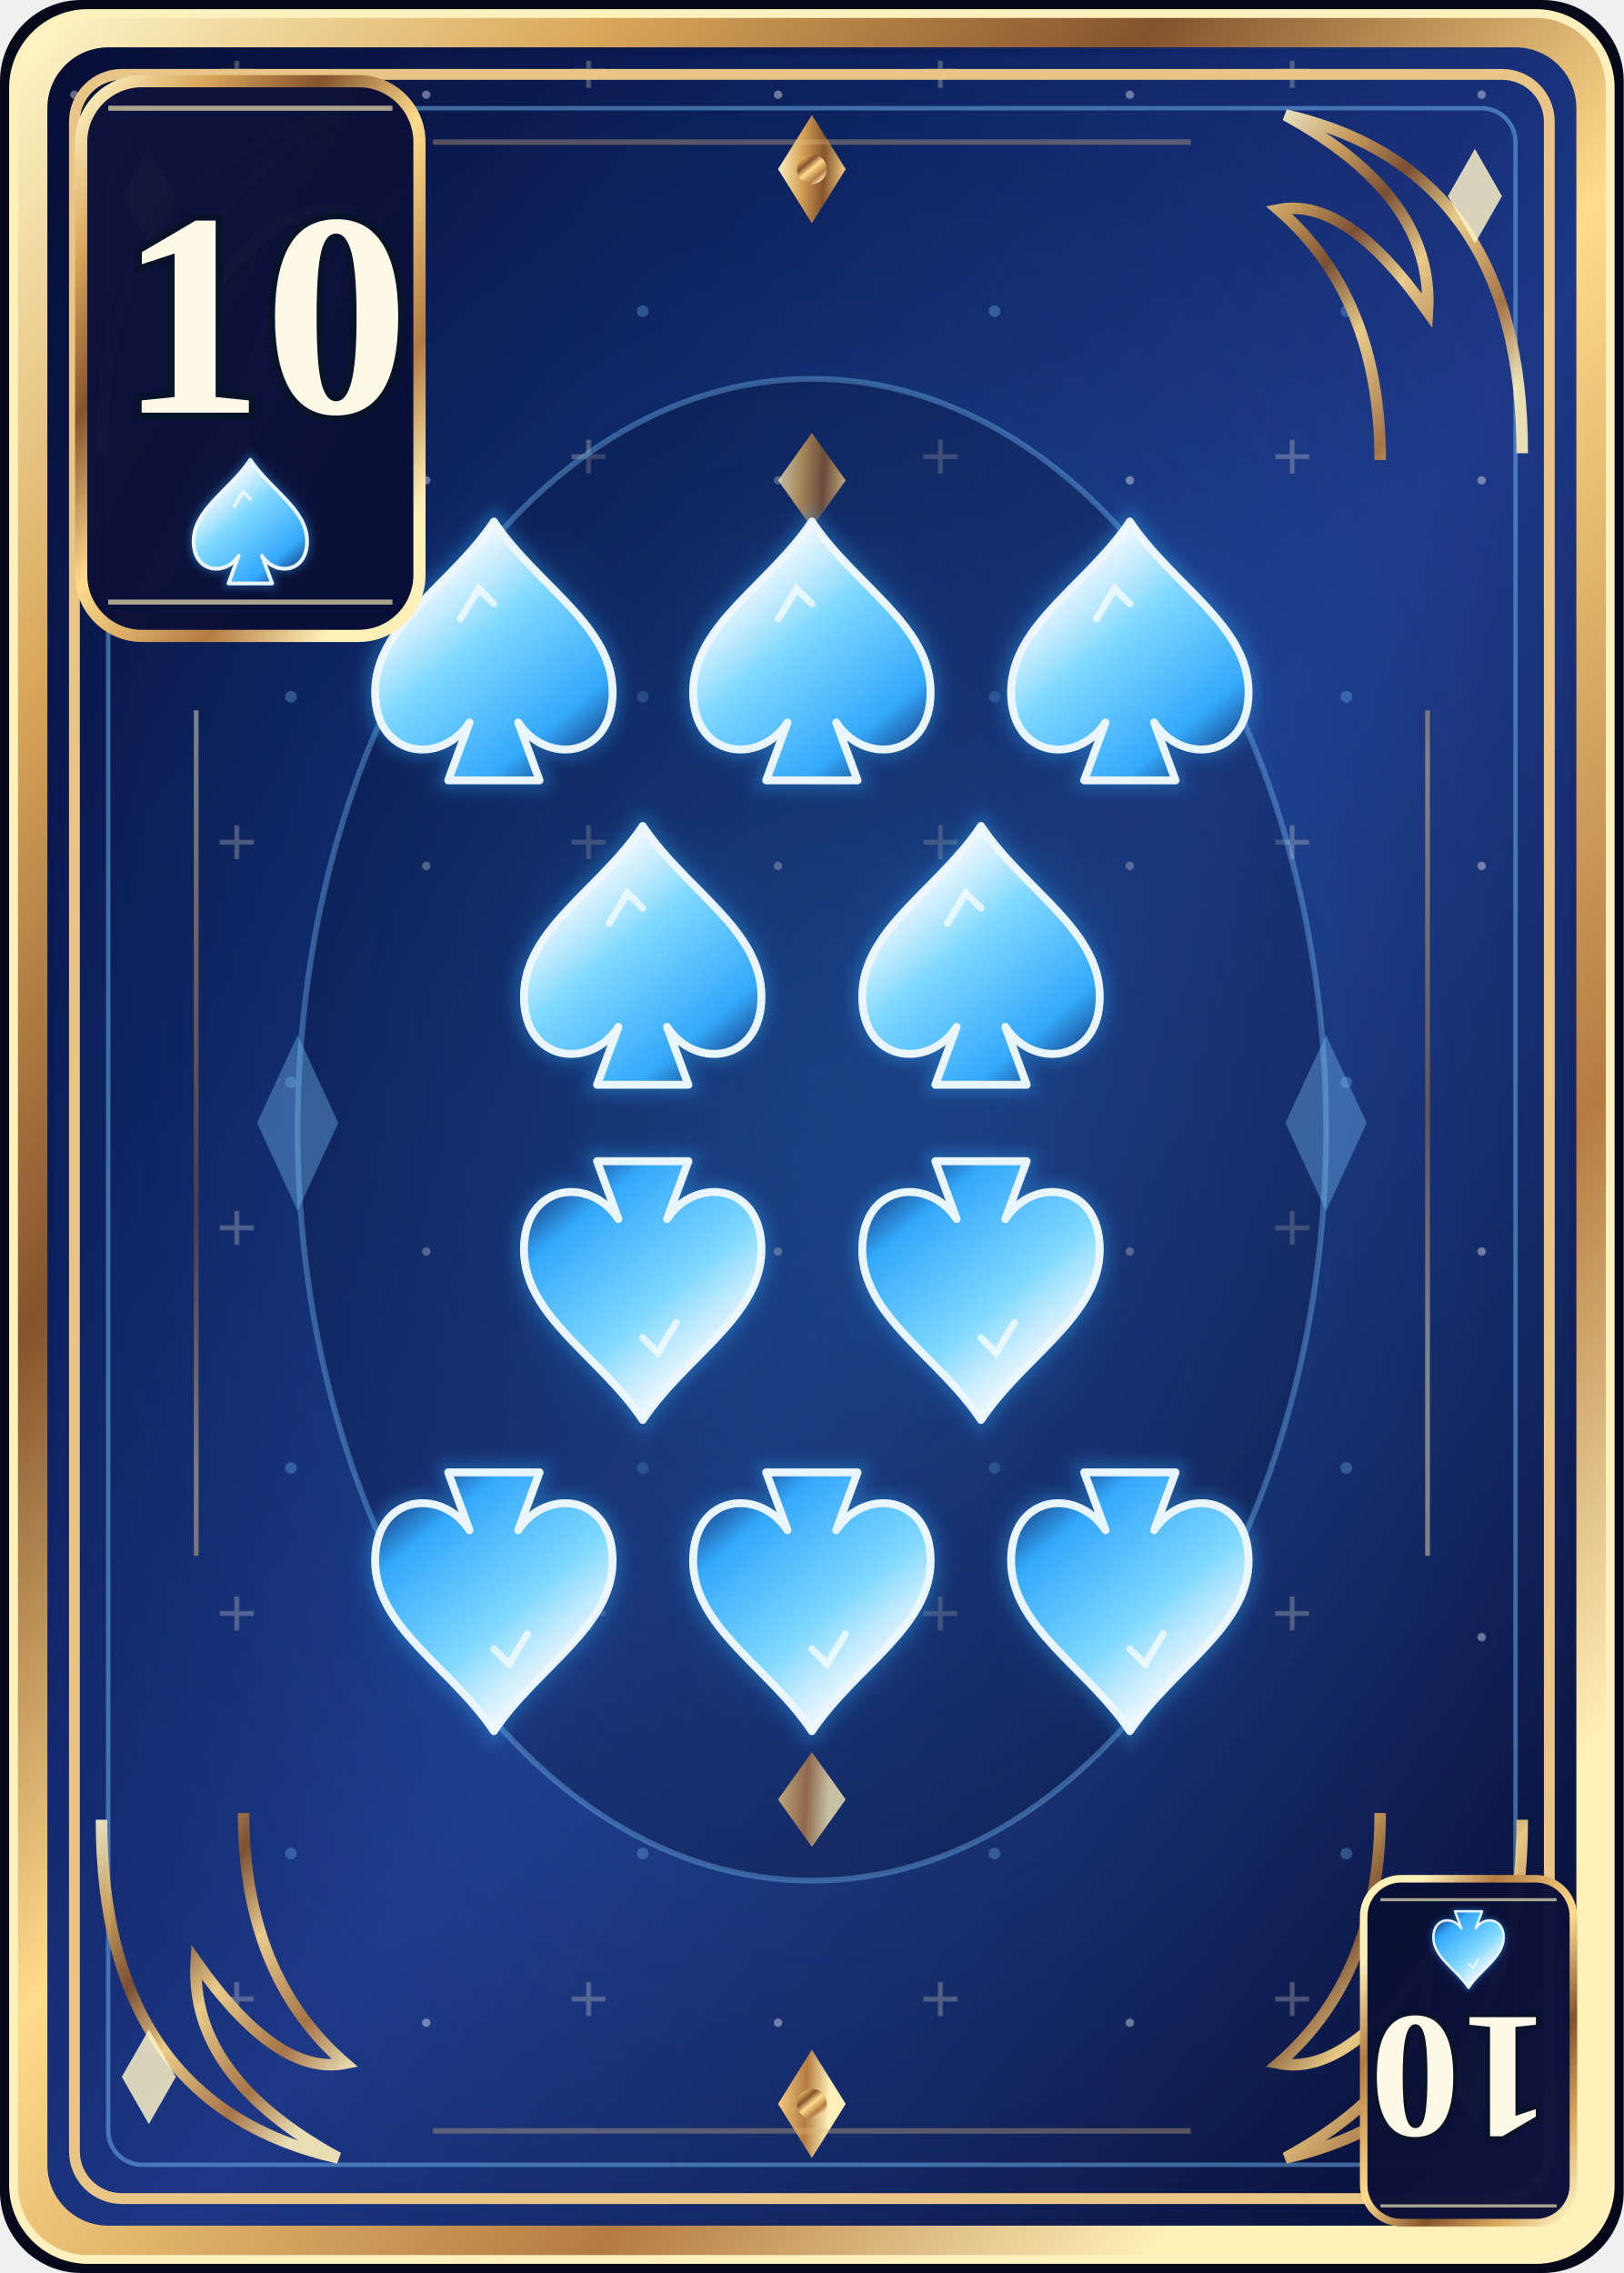
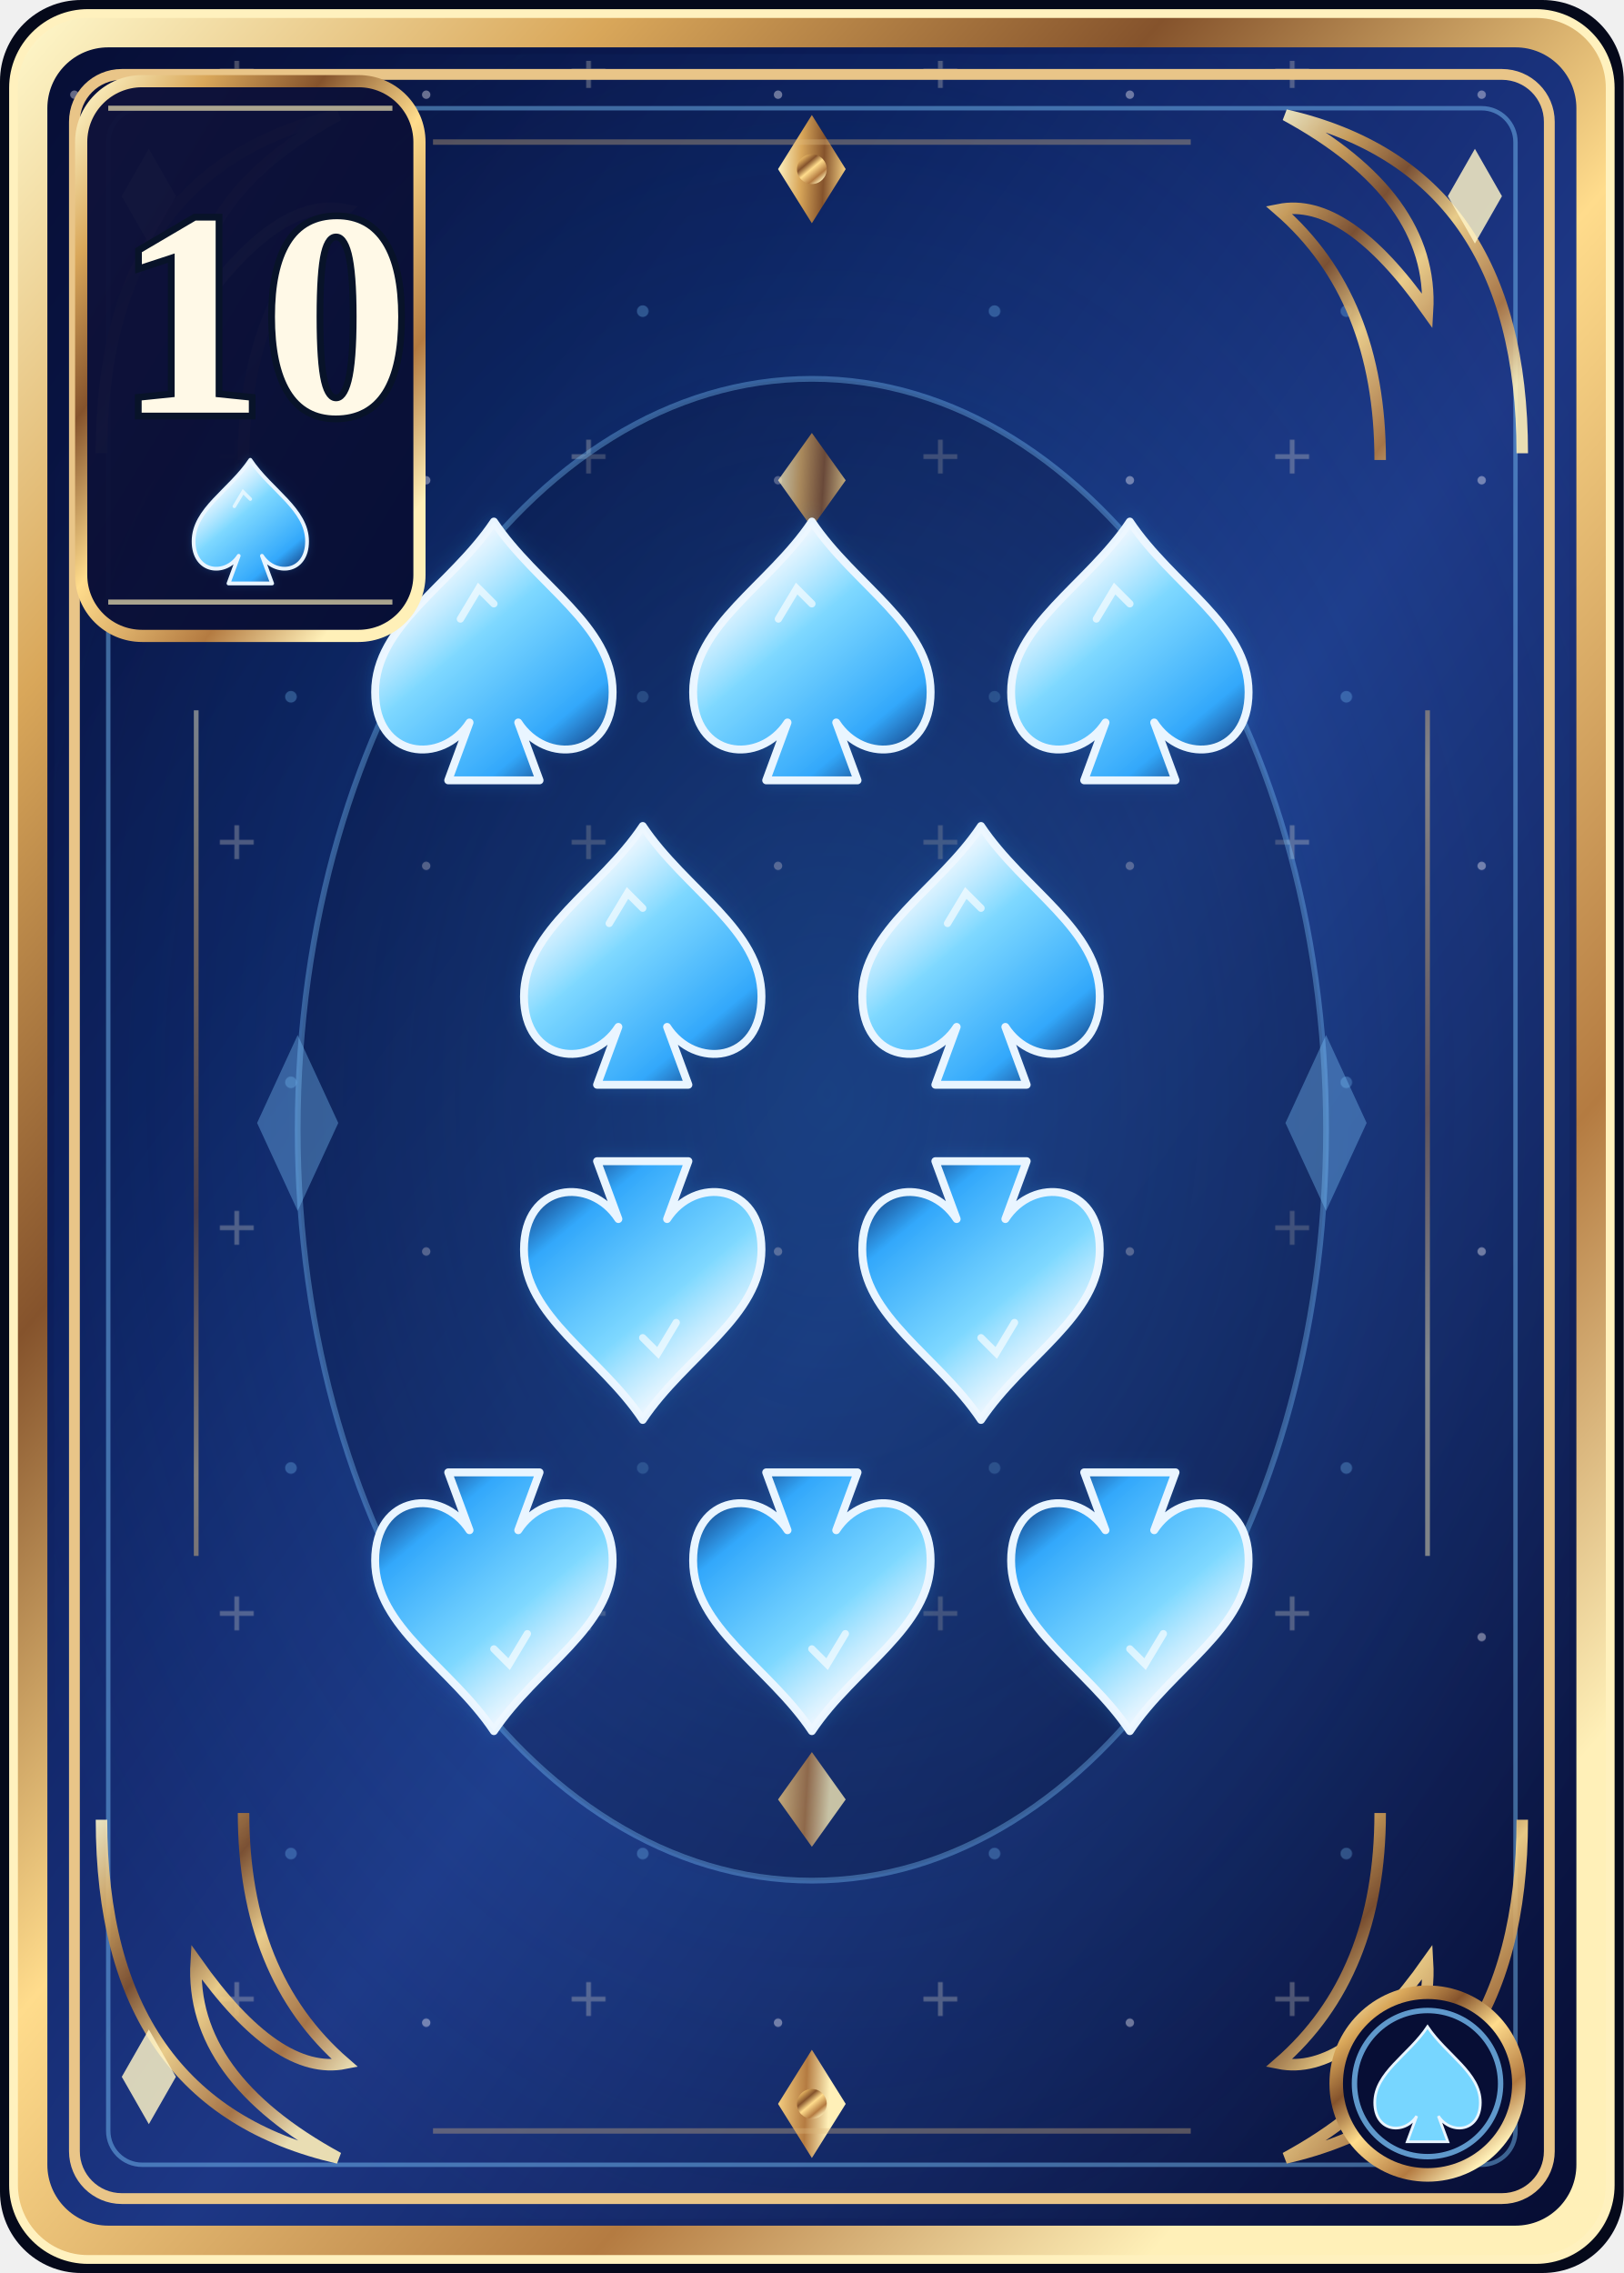
- <svg xmlns="http://www.w3.org/2000/svg" viewBox="0 0 240 336" width="240" height="336" role="img" aria-label="10 of Spades — Mystic Royale V3" data-theme="mystic-royale-v3" data-rank="10" data-suit="S" data-card="S-10">
+ <svg xmlns="http://www.w3.org/2000/svg" viewBox="0 0 240 336" width="240" height="336" role="img" aria-label="10 of Spades — Mystic Royale V4" data-theme="mystic-royale-v4" data-rank="10" data-suit="S" data-card="S-10">
  <defs>
    <linearGradient id="velvet" x1="0%" y1="0%" x2="96%" y2="100%">
      <stop offset="0%" stop-color="#070e35" />
      <stop offset="28%" stop-color="#0b1d59" />
      <stop offset="56%" stop-color="#1d3785" />
      <stop offset="100%" stop-color="#070e35" />
    </linearGradient>
    <radialGradient id="aura" cx="51%" cy="48%" r="59%">
      <stop offset="0%" stop-color="#30a7fb" stop-opacity=".27" />
      <stop offset="60%" stop-color="#30a7fb" stop-opacity=".08" />
      <stop offset="100%" stop-color="#30a7fb" stop-opacity="0" />
    </radialGradient>
    <linearGradient id="gold" x1="0%" y1="0%" x2="84%" y2="100%">
      <stop offset="0%" stop-color="#fff8cb" />
      <stop offset="18%" stop-color="#d9a75a" />
      <stop offset="35%" stop-color="#85532c" />
      <stop offset="53%" stop-color="#ffdc8c" />
      <stop offset="77%" stop-color="#b47b41" />
      <stop offset="94%" stop-color="#fff0b8" />
    </linearGradient>
    <linearGradient id="gem" x1="17%" y1="3%" x2="91%" y2="100%">
      <stop offset="0%" stop-color="#fffdf8" />
      <stop offset="15%" stop-color="#e9f5ff" />
      <stop offset="40%" stop-color="#77d6ff" />
      <stop offset="78%" stop-color="#30a7fb" />
      <stop offset="100%" stop-color="#0b1d59" />
    </linearGradient>
    <linearGradient id="gemshine" x1="20%" y1="3%" x2="91%" y2="92%">
      <stop offset="0%" stop-color="#ffffff" stop-opacity=".91" />
      <stop offset="43%" stop-color="#ffffff" stop-opacity=".16" />
      <stop offset="100%" stop-color="#ffffff" stop-opacity="0" />
    </linearGradient>
    <radialGradient id="halo">
      <stop offset="0%" stop-color="#30a7fb" stop-opacity=".64" />
      <stop offset="54%" stop-color="#30a7fb" stop-opacity=".14" />
      <stop offset="100%" stop-color="#30a7fb" stop-opacity="0" />
    </radialGradient>
    <linearGradient id="portraitFade" x1="0%" y1="0%" x2="0%" y2="100%">
      <stop offset="0%" stop-color="#070e35" stop-opacity=".03" />
      <stop offset="69%" stop-color="#070e35" stop-opacity=".05" />
      <stop offset="100%" stop-color="#070e35" stop-opacity=".89" />
    </linearGradient>
    <linearGradient id="indexBg" x1="0%" y1="0%" x2="100%" y2="100%">
      <stop offset="0%" stop-color="#10133b" stop-opacity=".98" />
      <stop offset="100%" stop-color="#070e35" stop-opacity=".98" />
    </linearGradient>
    <filter id="soft" x="-50%" y="-50%" width="200%" height="200%">
      <feGaussianBlur stdDeviation="2.6" />
    </filter>
    <pattern id="stars" width="52" height="57" patternUnits="userSpaceOnUse">
      <circle cx="11" cy="14" r=".62" fill="#fff9ff" opacity=".39" />
      <circle cx="43" cy="46" r=".86" fill="#7cc6fd" opacity=".3" />
      <path d="M35 8v5m-2.5-2.5h5" stroke="#fff2d7" stroke-width=".7" opacity=".26" />
    </pattern>
    <path id="suit" d="M0 -42 C-14 -21 -39 -8 -39 14 C-39 36 -17 38 -8 24 L-15 43 H15 L8 24 C17 38 39 36 39 14 C39 -8 14 -21 0 -42Z" />
    <clipPath id="portraitClip">
      <rect x="41" y="76" width="158" height="190" rx="10" />
    </clipPath>
  </defs>
  <rect width="240" height="336" rx="12" fill="#05091a" />
  <rect x="2" y="2" width="236" height="332" rx="11" fill="url(#gold)" stroke="#fff1be" stroke-width="1.3" />
  <rect x="7" y="7" width="226" height="322" rx="9" fill="url(#velvet)" />
  <rect x="8" y="8" width="224" height="320" rx="8" fill="url(#aura)" />
  <rect x="9" y="9" width="222" height="318" rx="8" fill="url(#stars)" />
  <rect x="11" y="11" width="218" height="314" rx="7" fill="none" stroke="#e9c588" stroke-width="1.6" />
  <rect x="16" y="16" width="208" height="304" rx="5" fill="none" stroke="#7cc6fd" stroke-opacity=".46" stroke-width=".65" />
  <path d="M29 105L29 230M211 105L211 230" stroke="url(#gold)" stroke-width=".7" opacity=".46" />
  <g stroke="url(#gold)" stroke-width="1.7" fill="none" opacity=".9">
    <path d="M15 67Q15 25 50 17Q28 29 29 46Q41 29 51 31Q36 44 36 68" />
    <path d="M225 67Q225 25 190 17Q212 29 211 46Q199 29 189 31Q204 44 204 68" />
    <path d="M15 269Q15 311 50 319Q28 307 29 290Q41 307 51 305Q36 292 36 268" />
    <path d="M225 269Q225 311 190 319Q212 307 211 290Q199 307 189 305Q204 292 204 268" />
  </g>
  <g fill="#fff4c7" opacity=".83">
    <path d="M22 22l4 7-4 7-4-7Z M218 22l4 7-4 7-4-7Z M22 314l4-7-4-7-4 7Z M218 314l4-7-4-7-4 7Z" />
  </g>
  <g fill="url(#gold)">
    <path d="M120 17l5 8-5 8-5-8Z M120 319l5-8-5-8-5 8Z" />
    <circle cx="120" cy="25" r="2.2" />
    <circle cx="120" cy="311" r="2.2" />
  </g>
  <path d="M64 21h112M64 315h112" stroke="#dfb97e" stroke-width=".8" opacity=".35" />
  <ellipse cx="120" cy="167" rx="76" ry="111" fill="#070e35" opacity=".27" />
  <ellipse cx="120" cy="167" rx="76" ry="111" fill="none" stroke="#7cc6fd" stroke-width=".85" opacity=".36" />
  <path d="M120 64l5 7-5 7-5-7ZM120 259l5 7-5 7-5-7Z" fill="url(#gold)" opacity=".76" />
  <path d="M44 153l6 13-6 13-6-13ZM196 153l6 13-6 13-6-13Z" fill="#7cc6fd" opacity=".36" />
  <g class="royal-pip" transform="translate(73 96) rotate(0) scale(0.45)">
-     <circle r="47" fill="url(#halo)" opacity=".40" />
-     <use href="#suit" fill="#30a7fb" stroke="#30a7fb" stroke-width="6" filter="url(#soft)" opacity=".35" />
+     <circle r="42" fill="url(#halo)" opacity=".22" />
+     <use href="#suit" fill="#30a7fb" stroke="#30a7fb" stroke-width="3.1" filter="url(#soft)" opacity=".18" />
    <use href="#suit" fill="url(#gem)" stroke="#e9f5ff" stroke-width="2.6" stroke-linejoin="round" />
-     <use href="#suit" fill="url(#gemshine)" opacity=".41" />
-     <path d="M-11 -10L-5 -20L0 -15" fill="none" stroke="#ffffff" stroke-width="2.3" opacity=".68" stroke-linecap="round" />
+     <use href="#suit" fill="url(#gemshine)" opacity=".30" />
+     <path d="M-11 -10L-5 -20L0 -15" fill="none" stroke="#ffffff" stroke-width="2.4" opacity=".64" stroke-linecap="round" />
  </g>
  <g class="royal-pip" transform="translate(120 96) rotate(0) scale(0.45)">
-     <circle r="47" fill="url(#halo)" opacity=".40" />
-     <use href="#suit" fill="#30a7fb" stroke="#30a7fb" stroke-width="6" filter="url(#soft)" opacity=".35" />
+     <circle r="42" fill="url(#halo)" opacity=".22" />
+     <use href="#suit" fill="#30a7fb" stroke="#30a7fb" stroke-width="3.1" filter="url(#soft)" opacity=".18" />
    <use href="#suit" fill="url(#gem)" stroke="#e9f5ff" stroke-width="2.6" stroke-linejoin="round" />
-     <use href="#suit" fill="url(#gemshine)" opacity=".41" />
-     <path d="M-11 -10L-5 -20L0 -15" fill="none" stroke="#ffffff" stroke-width="2.3" opacity=".68" stroke-linecap="round" />
+     <use href="#suit" fill="url(#gemshine)" opacity=".30" />
+     <path d="M-11 -10L-5 -20L0 -15" fill="none" stroke="#ffffff" stroke-width="2.4" opacity=".64" stroke-linecap="round" />
  </g>
  <g class="royal-pip" transform="translate(167 96) rotate(0) scale(0.45)">
-     <circle r="47" fill="url(#halo)" opacity=".40" />
-     <use href="#suit" fill="#30a7fb" stroke="#30a7fb" stroke-width="6" filter="url(#soft)" opacity=".35" />
+     <circle r="42" fill="url(#halo)" opacity=".22" />
+     <use href="#suit" fill="#30a7fb" stroke="#30a7fb" stroke-width="3.1" filter="url(#soft)" opacity=".18" />
    <use href="#suit" fill="url(#gem)" stroke="#e9f5ff" stroke-width="2.6" stroke-linejoin="round" />
-     <use href="#suit" fill="url(#gemshine)" opacity=".41" />
-     <path d="M-11 -10L-5 -20L0 -15" fill="none" stroke="#ffffff" stroke-width="2.3" opacity=".68" stroke-linecap="round" />
+     <use href="#suit" fill="url(#gemshine)" opacity=".30" />
+     <path d="M-11 -10L-5 -20L0 -15" fill="none" stroke="#ffffff" stroke-width="2.4" opacity=".64" stroke-linecap="round" />
  </g>
  <g class="royal-pip" transform="translate(95 141) rotate(0) scale(0.45)">
-     <circle r="47" fill="url(#halo)" opacity=".40" />
-     <use href="#suit" fill="#30a7fb" stroke="#30a7fb" stroke-width="6" filter="url(#soft)" opacity=".35" />
+     <circle r="42" fill="url(#halo)" opacity=".22" />
+     <use href="#suit" fill="#30a7fb" stroke="#30a7fb" stroke-width="3.1" filter="url(#soft)" opacity=".18" />
    <use href="#suit" fill="url(#gem)" stroke="#e9f5ff" stroke-width="2.6" stroke-linejoin="round" />
-     <use href="#suit" fill="url(#gemshine)" opacity=".41" />
-     <path d="M-11 -10L-5 -20L0 -15" fill="none" stroke="#ffffff" stroke-width="2.3" opacity=".68" stroke-linecap="round" />
+     <use href="#suit" fill="url(#gemshine)" opacity=".30" />
+     <path d="M-11 -10L-5 -20L0 -15" fill="none" stroke="#ffffff" stroke-width="2.4" opacity=".64" stroke-linecap="round" />
  </g>
  <g class="royal-pip" transform="translate(145 141) rotate(0) scale(0.45)">
-     <circle r="47" fill="url(#halo)" opacity=".40" />
-     <use href="#suit" fill="#30a7fb" stroke="#30a7fb" stroke-width="6" filter="url(#soft)" opacity=".35" />
+     <circle r="42" fill="url(#halo)" opacity=".22" />
+     <use href="#suit" fill="#30a7fb" stroke="#30a7fb" stroke-width="3.1" filter="url(#soft)" opacity=".18" />
    <use href="#suit" fill="url(#gem)" stroke="#e9f5ff" stroke-width="2.6" stroke-linejoin="round" />
-     <use href="#suit" fill="url(#gemshine)" opacity=".41" />
-     <path d="M-11 -10L-5 -20L0 -15" fill="none" stroke="#ffffff" stroke-width="2.3" opacity=".68" stroke-linecap="round" />
+     <use href="#suit" fill="url(#gemshine)" opacity=".30" />
+     <path d="M-11 -10L-5 -20L0 -15" fill="none" stroke="#ffffff" stroke-width="2.4" opacity=".64" stroke-linecap="round" />
  </g>
  <g class="royal-pip" transform="translate(95 191) rotate(180) scale(0.45)">
-     <circle r="47" fill="url(#halo)" opacity=".40" />
-     <use href="#suit" fill="#30a7fb" stroke="#30a7fb" stroke-width="6" filter="url(#soft)" opacity=".35" />
+     <circle r="42" fill="url(#halo)" opacity=".22" />
+     <use href="#suit" fill="#30a7fb" stroke="#30a7fb" stroke-width="3.1" filter="url(#soft)" opacity=".18" />
    <use href="#suit" fill="url(#gem)" stroke="#e9f5ff" stroke-width="2.6" stroke-linejoin="round" />
-     <use href="#suit" fill="url(#gemshine)" opacity=".41" />
-     <path d="M-11 -10L-5 -20L0 -15" fill="none" stroke="#ffffff" stroke-width="2.3" opacity=".68" stroke-linecap="round" />
+     <use href="#suit" fill="url(#gemshine)" opacity=".30" />
+     <path d="M-11 -10L-5 -20L0 -15" fill="none" stroke="#ffffff" stroke-width="2.4" opacity=".64" stroke-linecap="round" />
  </g>
  <g class="royal-pip" transform="translate(145 191) rotate(180) scale(0.45)">
-     <circle r="47" fill="url(#halo)" opacity=".40" />
-     <use href="#suit" fill="#30a7fb" stroke="#30a7fb" stroke-width="6" filter="url(#soft)" opacity=".35" />
+     <circle r="42" fill="url(#halo)" opacity=".22" />
+     <use href="#suit" fill="#30a7fb" stroke="#30a7fb" stroke-width="3.1" filter="url(#soft)" opacity=".18" />
    <use href="#suit" fill="url(#gem)" stroke="#e9f5ff" stroke-width="2.6" stroke-linejoin="round" />
-     <use href="#suit" fill="url(#gemshine)" opacity=".41" />
-     <path d="M-11 -10L-5 -20L0 -15" fill="none" stroke="#ffffff" stroke-width="2.3" opacity=".68" stroke-linecap="round" />
+     <use href="#suit" fill="url(#gemshine)" opacity=".30" />
+     <path d="M-11 -10L-5 -20L0 -15" fill="none" stroke="#ffffff" stroke-width="2.4" opacity=".64" stroke-linecap="round" />
  </g>
  <g class="royal-pip" transform="translate(73 237) rotate(180) scale(0.45)">
-     <circle r="47" fill="url(#halo)" opacity=".40" />
-     <use href="#suit" fill="#30a7fb" stroke="#30a7fb" stroke-width="6" filter="url(#soft)" opacity=".35" />
+     <circle r="42" fill="url(#halo)" opacity=".22" />
+     <use href="#suit" fill="#30a7fb" stroke="#30a7fb" stroke-width="3.1" filter="url(#soft)" opacity=".18" />
    <use href="#suit" fill="url(#gem)" stroke="#e9f5ff" stroke-width="2.6" stroke-linejoin="round" />
-     <use href="#suit" fill="url(#gemshine)" opacity=".41" />
-     <path d="M-11 -10L-5 -20L0 -15" fill="none" stroke="#ffffff" stroke-width="2.3" opacity=".68" stroke-linecap="round" />
+     <use href="#suit" fill="url(#gemshine)" opacity=".30" />
+     <path d="M-11 -10L-5 -20L0 -15" fill="none" stroke="#ffffff" stroke-width="2.4" opacity=".64" stroke-linecap="round" />
  </g>
  <g class="royal-pip" transform="translate(120 237) rotate(180) scale(0.45)">
-     <circle r="47" fill="url(#halo)" opacity=".40" />
-     <use href="#suit" fill="#30a7fb" stroke="#30a7fb" stroke-width="6" filter="url(#soft)" opacity=".35" />
+     <circle r="42" fill="url(#halo)" opacity=".22" />
+     <use href="#suit" fill="#30a7fb" stroke="#30a7fb" stroke-width="3.1" filter="url(#soft)" opacity=".18" />
    <use href="#suit" fill="url(#gem)" stroke="#e9f5ff" stroke-width="2.6" stroke-linejoin="round" />
-     <use href="#suit" fill="url(#gemshine)" opacity=".41" />
-     <path d="M-11 -10L-5 -20L0 -15" fill="none" stroke="#ffffff" stroke-width="2.3" opacity=".68" stroke-linecap="round" />
+     <use href="#suit" fill="url(#gemshine)" opacity=".30" />
+     <path d="M-11 -10L-5 -20L0 -15" fill="none" stroke="#ffffff" stroke-width="2.4" opacity=".64" stroke-linecap="round" />
  </g>
  <g class="royal-pip" transform="translate(167 237) rotate(180) scale(0.45)">
-     <circle r="47" fill="url(#halo)" opacity=".40" />
-     <use href="#suit" fill="#30a7fb" stroke="#30a7fb" stroke-width="6" filter="url(#soft)" opacity=".35" />
+     <circle r="42" fill="url(#halo)" opacity=".22" />
+     <use href="#suit" fill="#30a7fb" stroke="#30a7fb" stroke-width="3.1" filter="url(#soft)" opacity=".18" />
    <use href="#suit" fill="url(#gem)" stroke="#e9f5ff" stroke-width="2.6" stroke-linejoin="round" />
-     <use href="#suit" fill="url(#gemshine)" opacity=".41" />
-     <path d="M-11 -10L-5 -20L0 -15" fill="none" stroke="#ffffff" stroke-width="2.3" opacity=".68" stroke-linecap="round" />
+     <use href="#suit" fill="url(#gemshine)" opacity=".30" />
+     <path d="M-11 -10L-5 -20L0 -15" fill="none" stroke="#ffffff" stroke-width="2.4" opacity=".64" stroke-linecap="round" />
  </g>
  <g class="corner-index">
    <rect x="12" y="12" width="50" height="82" rx="9" fill="url(#indexBg)" stroke="url(#gold)" stroke-width="1.8" />
    <path d="M16 16h42M16 89h42" stroke="#fff2bd" stroke-width=".75" opacity=".65" />
    <text x="39" y="61" text-anchor="middle" font-family="Georgia,Times New Roman,serif" font-weight="bold" font-size="43" fill="#fff9e7" stroke="#081329" stroke-width="2" paint-order="stroke">10</text>
    <g class="royal-pip" transform="translate(37 77) rotate(0) scale(0.215)">
-       <circle r="47" fill="url(#halo)" opacity=".40" />
-       <use href="#suit" fill="#30a7fb" stroke="#30a7fb" stroke-width="6" filter="url(#soft)" opacity=".35" />
+       <circle r="42" fill="url(#halo)" opacity=".22" />
+       <use href="#suit" fill="#30a7fb" stroke="#30a7fb" stroke-width="3.1" filter="url(#soft)" opacity=".18" />
      <use href="#suit" fill="url(#gem)" stroke="#e9f5ff" stroke-width="2.6" stroke-linejoin="round" />
-       <use href="#suit" fill="url(#gemshine)" opacity=".41" />
-       <path d="M-11 -10L-5 -20L0 -15" fill="none" stroke="#ffffff" stroke-width="2.3" opacity=".68" stroke-linecap="round" />
+       <use href="#suit" fill="url(#gemshine)" opacity=".30" />
+       <path d="M-11 -10L-5 -20L0 -15" fill="none" stroke="#ffffff" stroke-width="2.4" opacity=".64" stroke-linecap="round" />
    </g>
  </g>
-   <g class="corner-index" transform="translate(240 336) rotate(180) scale(.62)">
-     <rect x="12" y="12" width="50" height="82" rx="9" fill="url(#indexBg)" stroke="url(#gold)" stroke-width="1.8" />
-     <path d="M16 16h42M16 89h42" stroke="#fff2bd" stroke-width=".75" opacity=".65" />
-     <text x="39" y="61" text-anchor="middle" font-family="Georgia,Times New Roman,serif" font-weight="bold" font-size="43" fill="#fff9e7" stroke="#081329" stroke-width="2" paint-order="stroke">10</text>
-     <g class="royal-pip" transform="translate(37 77) rotate(0) scale(0.215)">
-       <circle r="47" fill="url(#halo)" opacity=".40" />
-       <use href="#suit" fill="#30a7fb" stroke="#30a7fb" stroke-width="6" filter="url(#soft)" opacity=".35" />
-       <use href="#suit" fill="url(#gem)" stroke="#e9f5ff" stroke-width="2.6" stroke-linejoin="round" />
-       <use href="#suit" fill="url(#gemshine)" opacity=".41" />
-       <path d="M-11 -10L-5 -20L0 -15" fill="none" stroke="#ffffff" stroke-width="2.3" opacity=".68" stroke-linecap="round" />
-     </g>
+   <g class="corner-sigil" transform="translate(211 308)">
+     <circle r="13.5" fill="#070e35" stroke="url(#gold)" stroke-width="2" />
+     <circle r="10.8" fill="none" stroke="#7cc6fd" stroke-width=".8" opacity=".75" />
+     <use href="#suit" fill="#77d6ff" stroke="#e9f5ff" stroke-width="2" transform="scale(.20)" />
  </g>
</svg>
